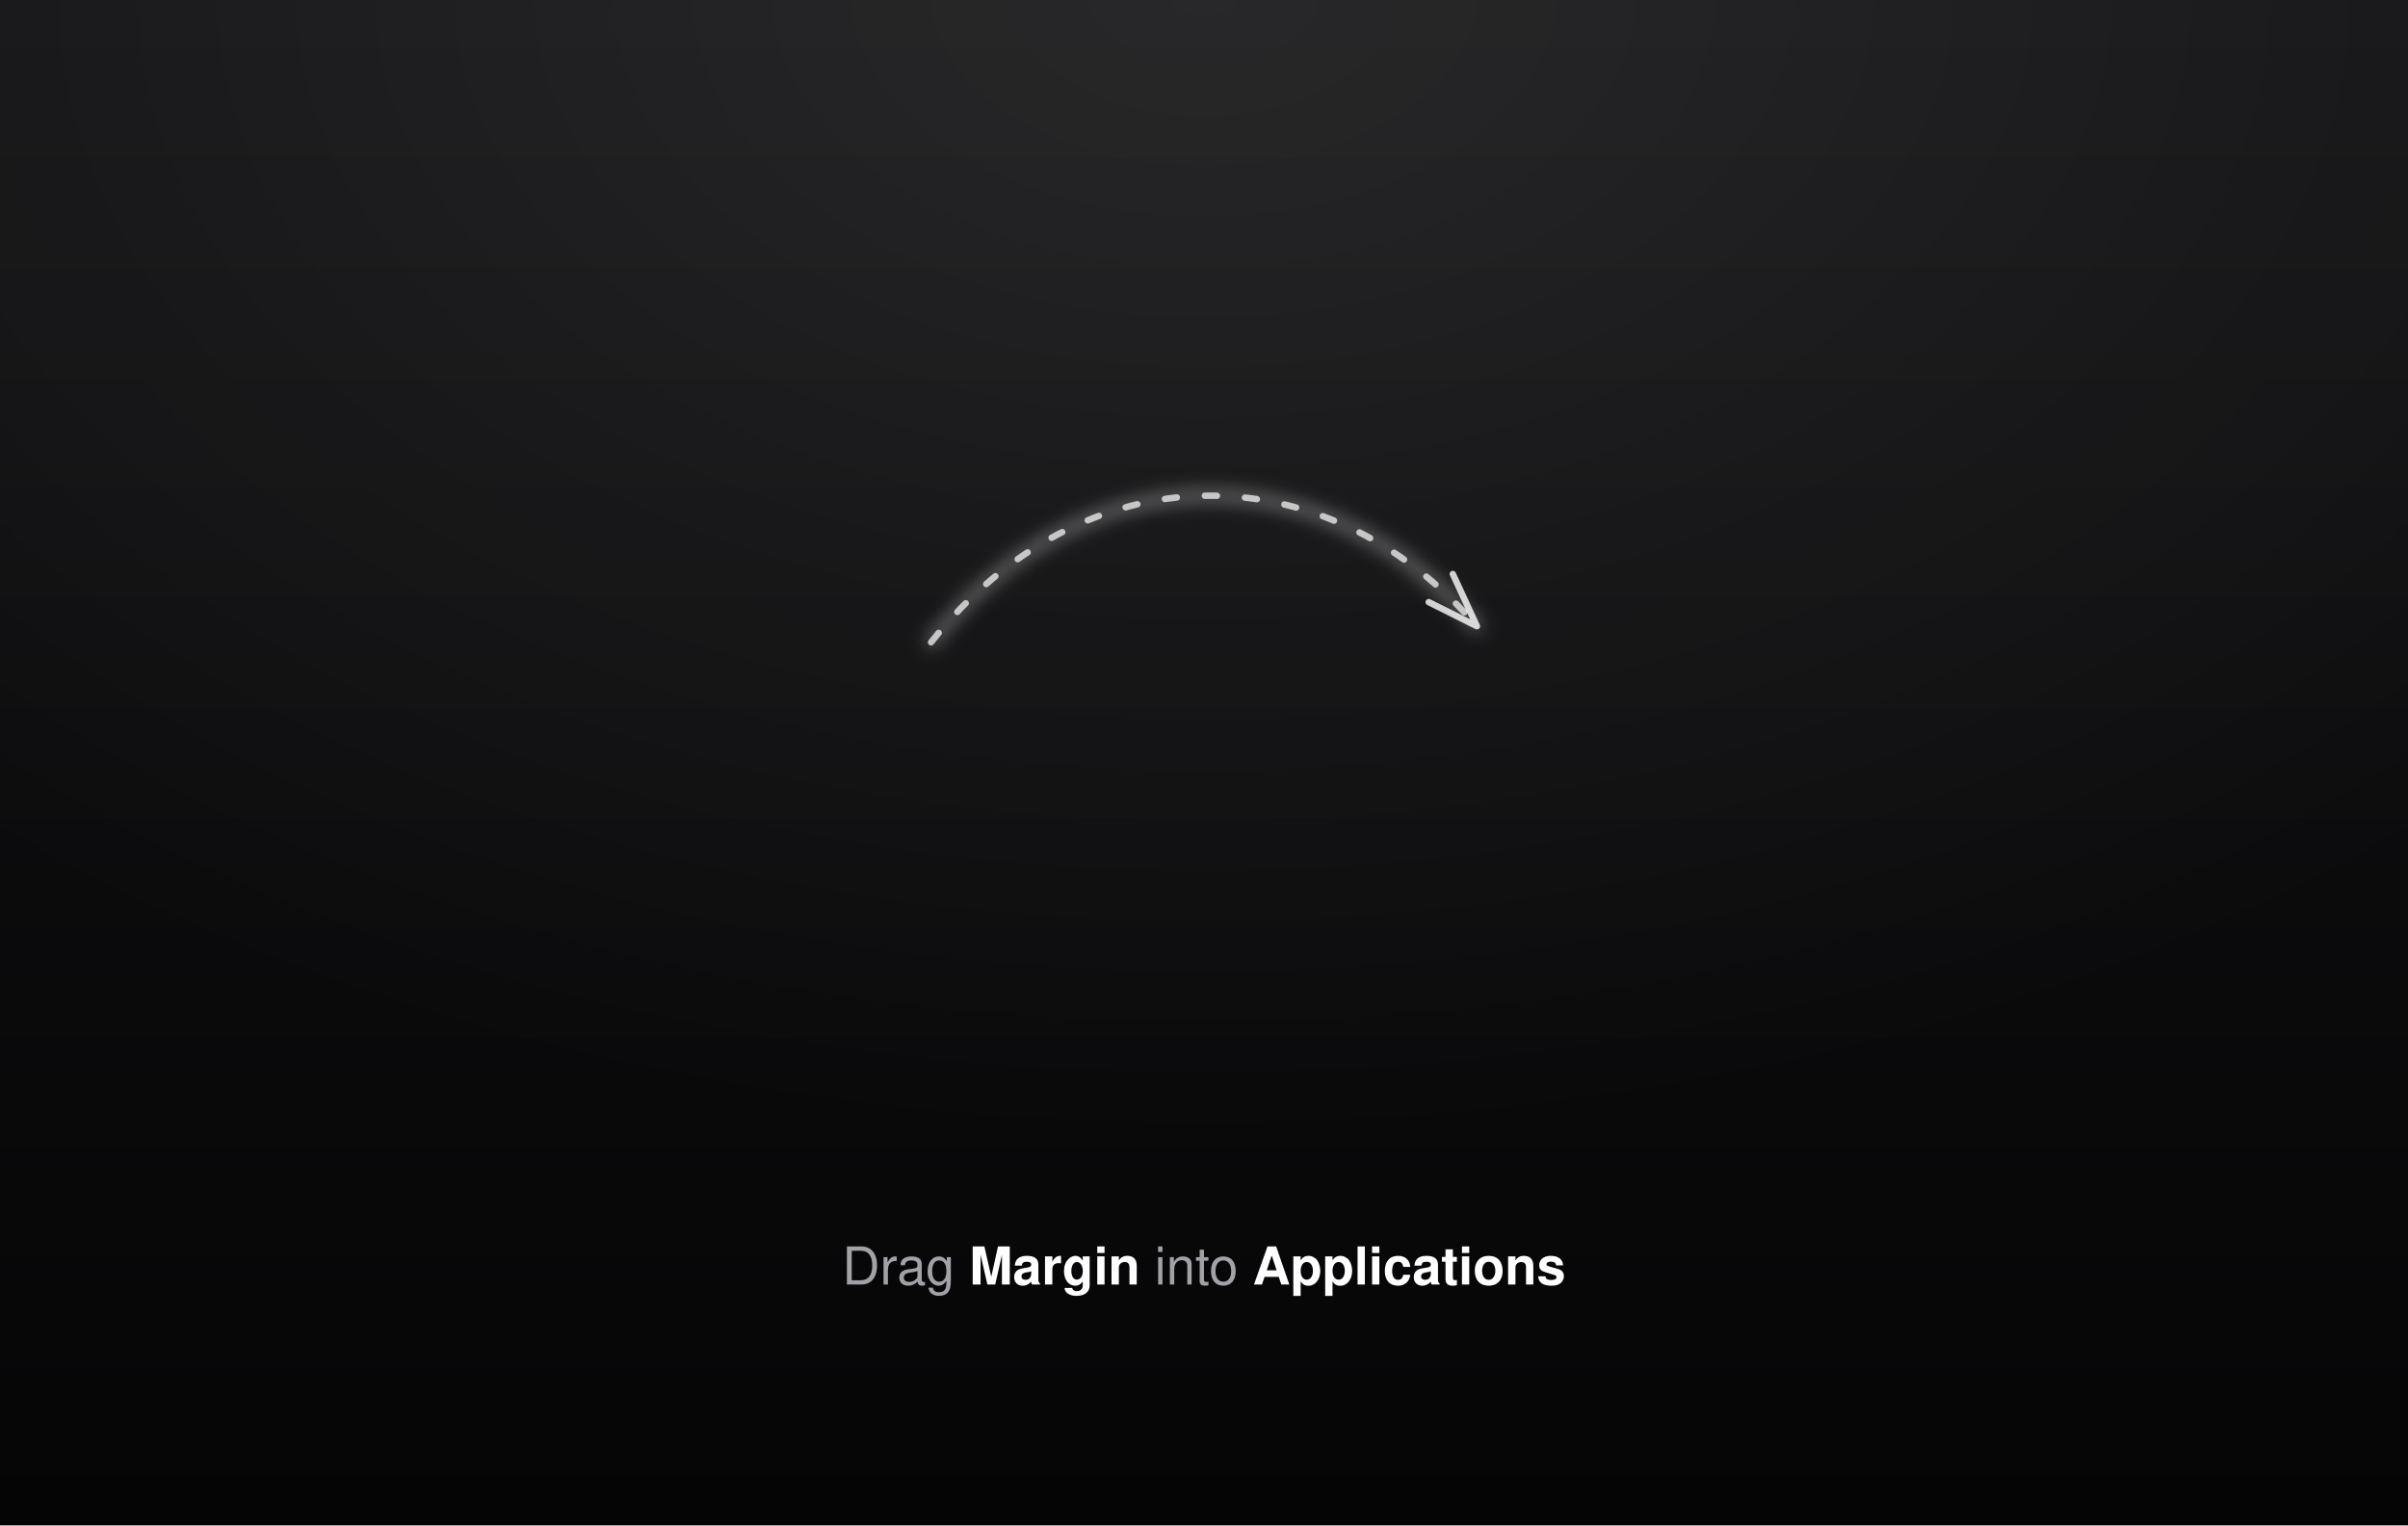
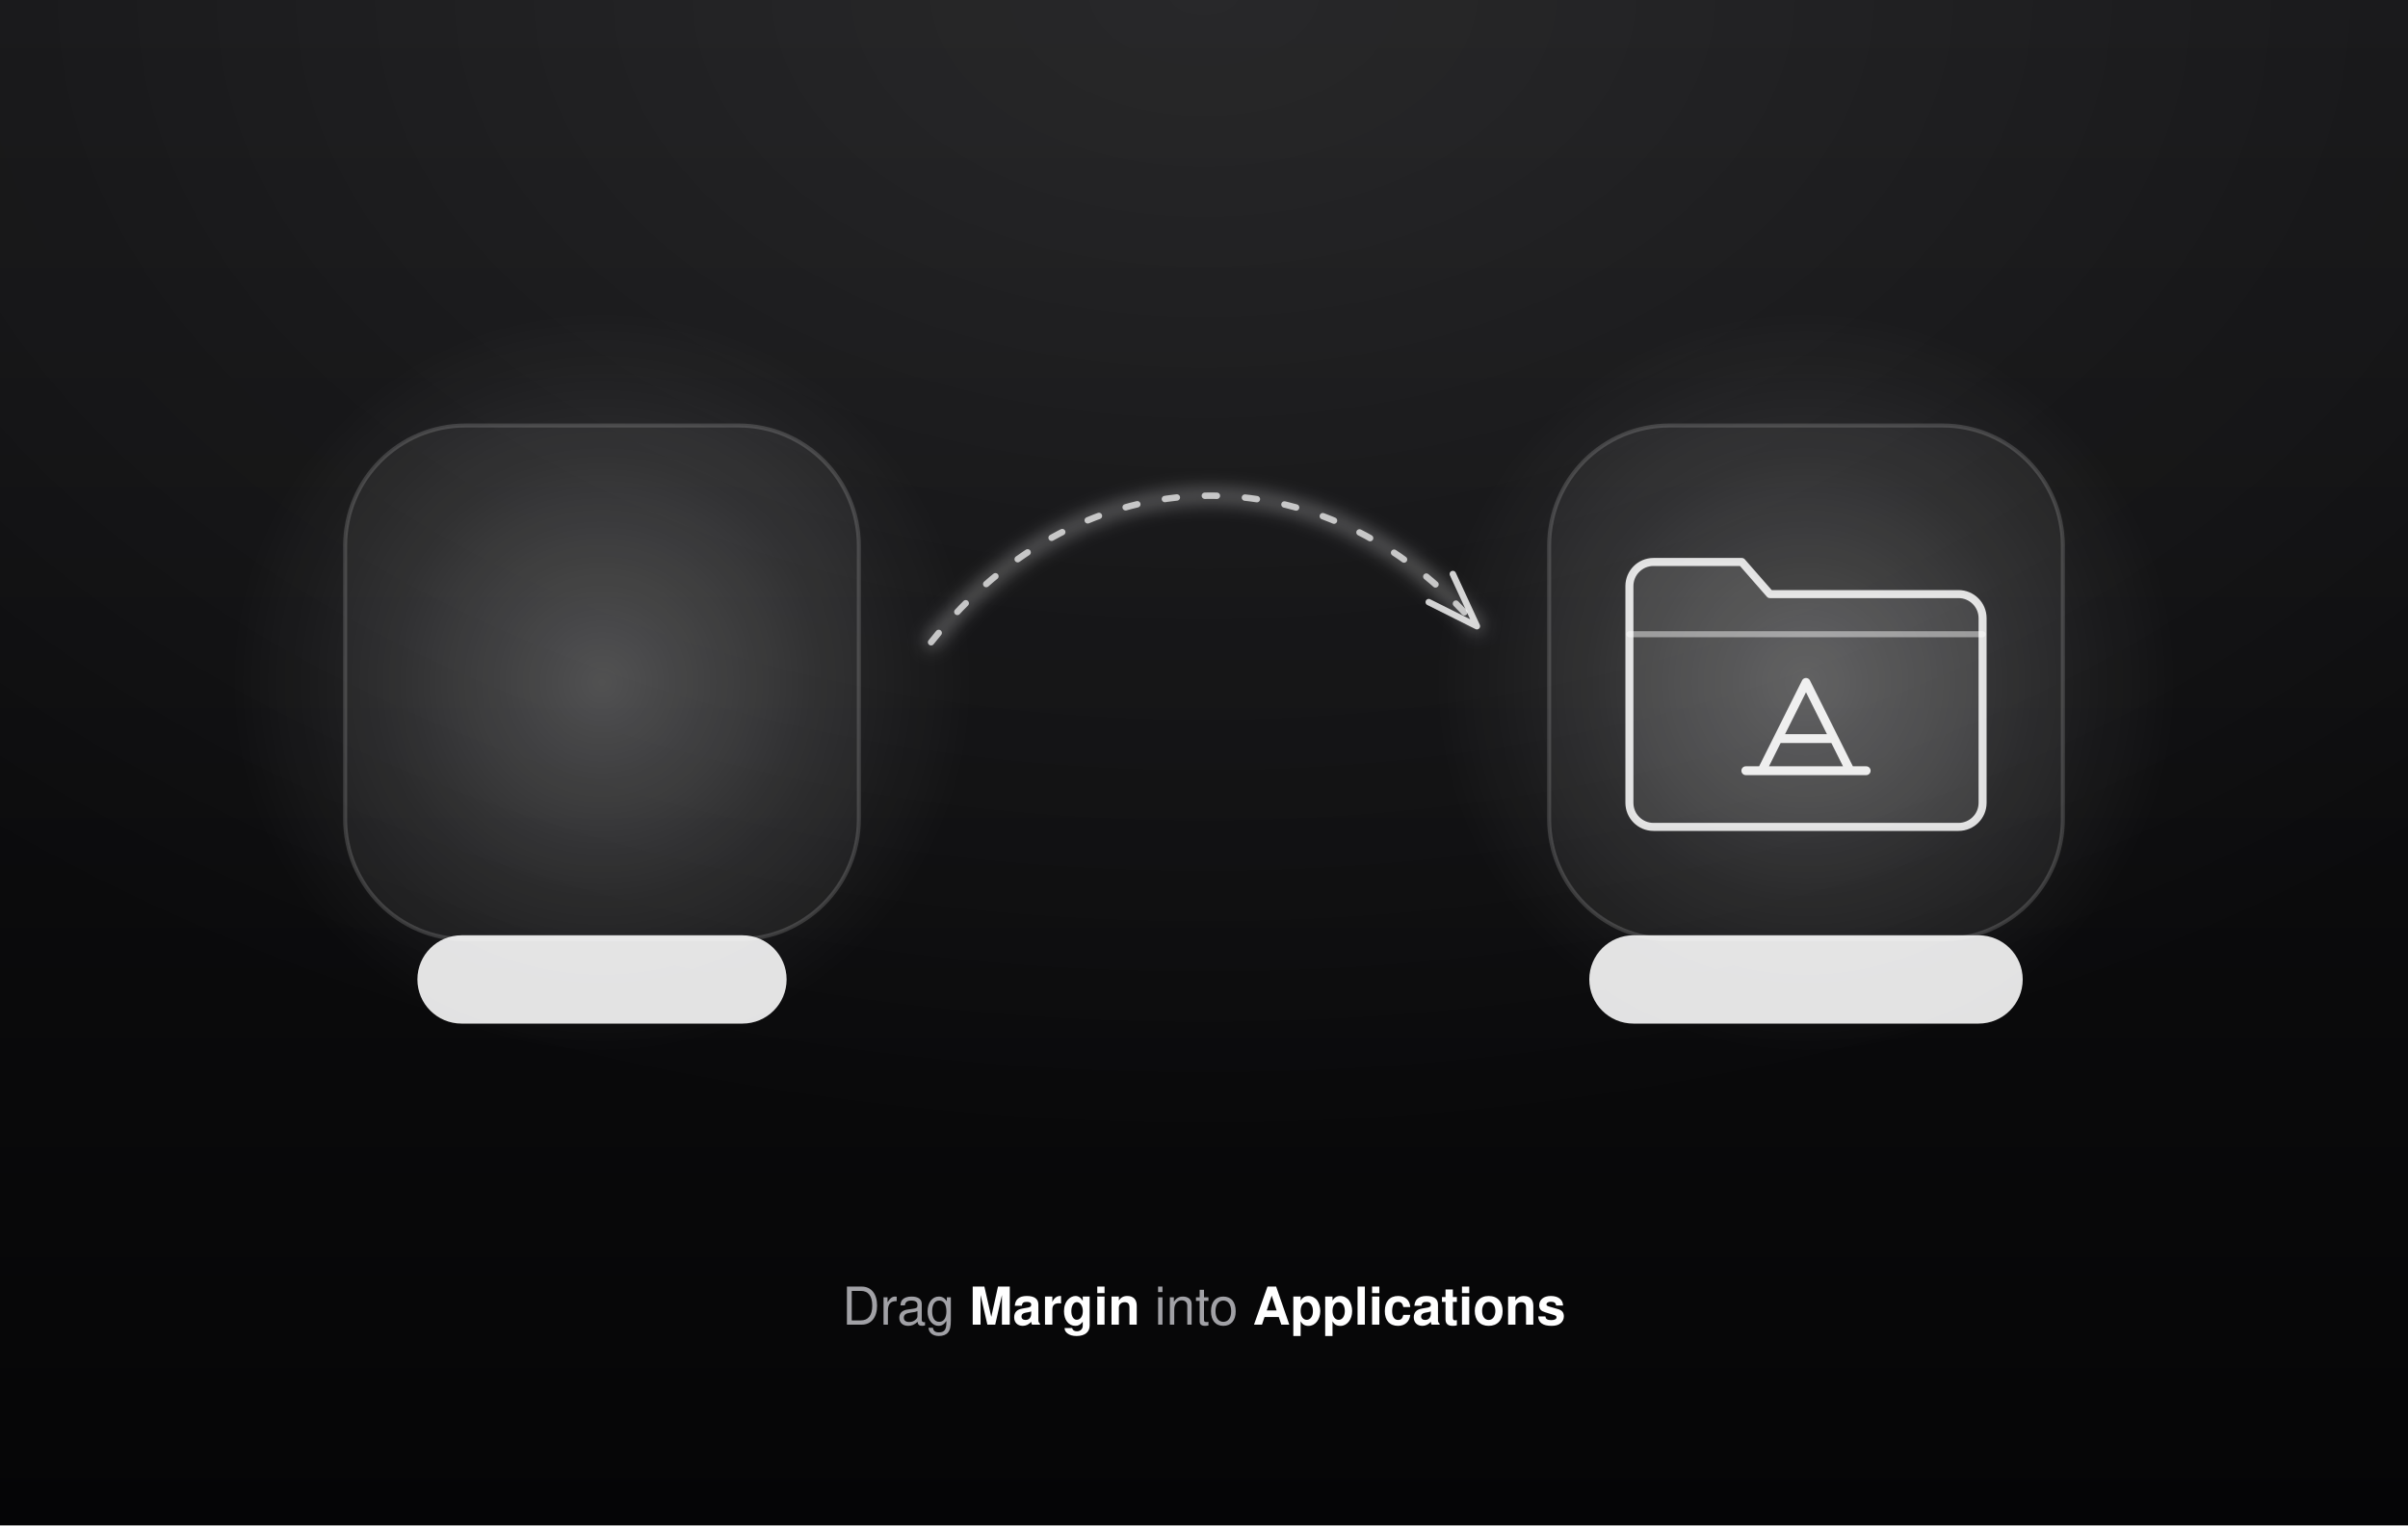
<svg xmlns="http://www.w3.org/2000/svg" viewBox="0 0 600 380" width="600" height="380">
  <defs>
    <radialGradient id="top" cx="50%" cy="0%" r="75%">
      <stop offset="0" stop-color="#ffffff" stop-opacity=".09" />
      <stop offset="1" stop-color="#ffffff" stop-opacity="0" />
    </radialGradient>
    <linearGradient id="bg" x1="0" y1="0" x2="0" y2="1">
      <stop offset="0" stop-color="#131315" />
      <stop offset="1" stop-color="#050506" />
    </linearGradient>
+     <radialGradient id="spot" cx="50%" cy="50%" r="50%">
+       <stop offset="0" stop-color="#ffffff" stop-opacity=".22" />
+       <stop offset=".6" stop-color="#ffffff" stop-opacity=".07" />
+       <stop offset="1" stop-color="#ffffff" stop-opacity="0" />
+     </radialGradient>
    <filter id="glow" x="-20%" y="-50%" width="140%" height="200%">
      <feGaussianBlur stdDeviation="2.2" />
    </filter>
  </defs>
  <rect width="600" height="380" fill="url(#bg)" />
  <rect width="600" height="380" fill="url(#top)" />
+   <circle cx="150" cy="170" r="92" fill="url(#spot)" />
+   <circle cx="450" cy="170" r="92" fill="url(#spot)" />
+   <rect x="86" y="106" width="128" height="128" rx="30" fill="#ffffff" fill-opacity=".05" stroke="#ffffff" stroke-opacity=".16" />
+   <rect x="386" y="106" width="128" height="128" rx="30" fill="#ffffff" fill-opacity=".05" stroke="#ffffff" stroke-opacity=".16" />
  <g fill="none" stroke-linecap="round">
    <path d="M232 160 C 270 112, 330 112, 368 156" stroke="#ffffff" stroke-opacity=".35" stroke-width="3" filter="url(#glow)" />
    <path d="M232 160 C 270 112, 330 112, 368 156" stroke="#ffffff" stroke-opacity=".7" stroke-width="1.6" stroke-dasharray="3 7" />
    <path d="M356 150 L 368 156 L 362 143" stroke="#ffffff" stroke-opacity=".8" stroke-width="1.6" stroke-linejoin="round" />
  </g>
-   <text x="300" y="320" text-anchor="middle" font-family="-apple-system, 'SF Pro Text', Helvetica, sans-serif" font-size="13" fill="#a1a1a6">Drag <tspan fill="#ffffff" font-weight="600">Margin</tspan> into <tspan fill="#ffffff" font-weight="600">Applications</tspan>
+   <g transform="translate(450 172)" fill="none" stroke-linejoin="round" stroke-linecap="round">
+     <path d="M-44 -26 a6 6 0 0 1 6 -6 h22 l7 8 h47 a6 6 0 0 1 6 6 v46 a6 6 0 0 1 -6 6 h-76 a6 6 0 0 1 -6 -6 z" fill="#ffffff" fill-opacity=".10" stroke="#ffffff" stroke-opacity=".85" stroke-width="2" />
+     <path d="M-44 -14 h88" stroke="#ffffff" stroke-opacity=".45" stroke-width="1.5" />
+     <path d="M-11 20 L0 -2 L11 20 M-7 12 h14 M-15 20 h30" stroke="#ffffff" stroke-opacity=".9" stroke-width="2.2" />
+   </g>
+   <rect x="104" y="233" width="92" height="22" rx="11" fill="#ffffff" fill-opacity=".88" />
+   <rect x="396" y="233" width="108" height="22" rx="11" fill="#ffffff" fill-opacity=".88" />
+   <text x="300" y="330" text-anchor="middle" font-family="-apple-system, 'SF Pro Text', Helvetica, sans-serif" font-size="13" fill="#a1a1a6">Drag <tspan fill="#ffffff" font-weight="600">Margin</tspan> into <tspan fill="#ffffff" font-weight="600">Applications</tspan>
  </text>
</svg>
